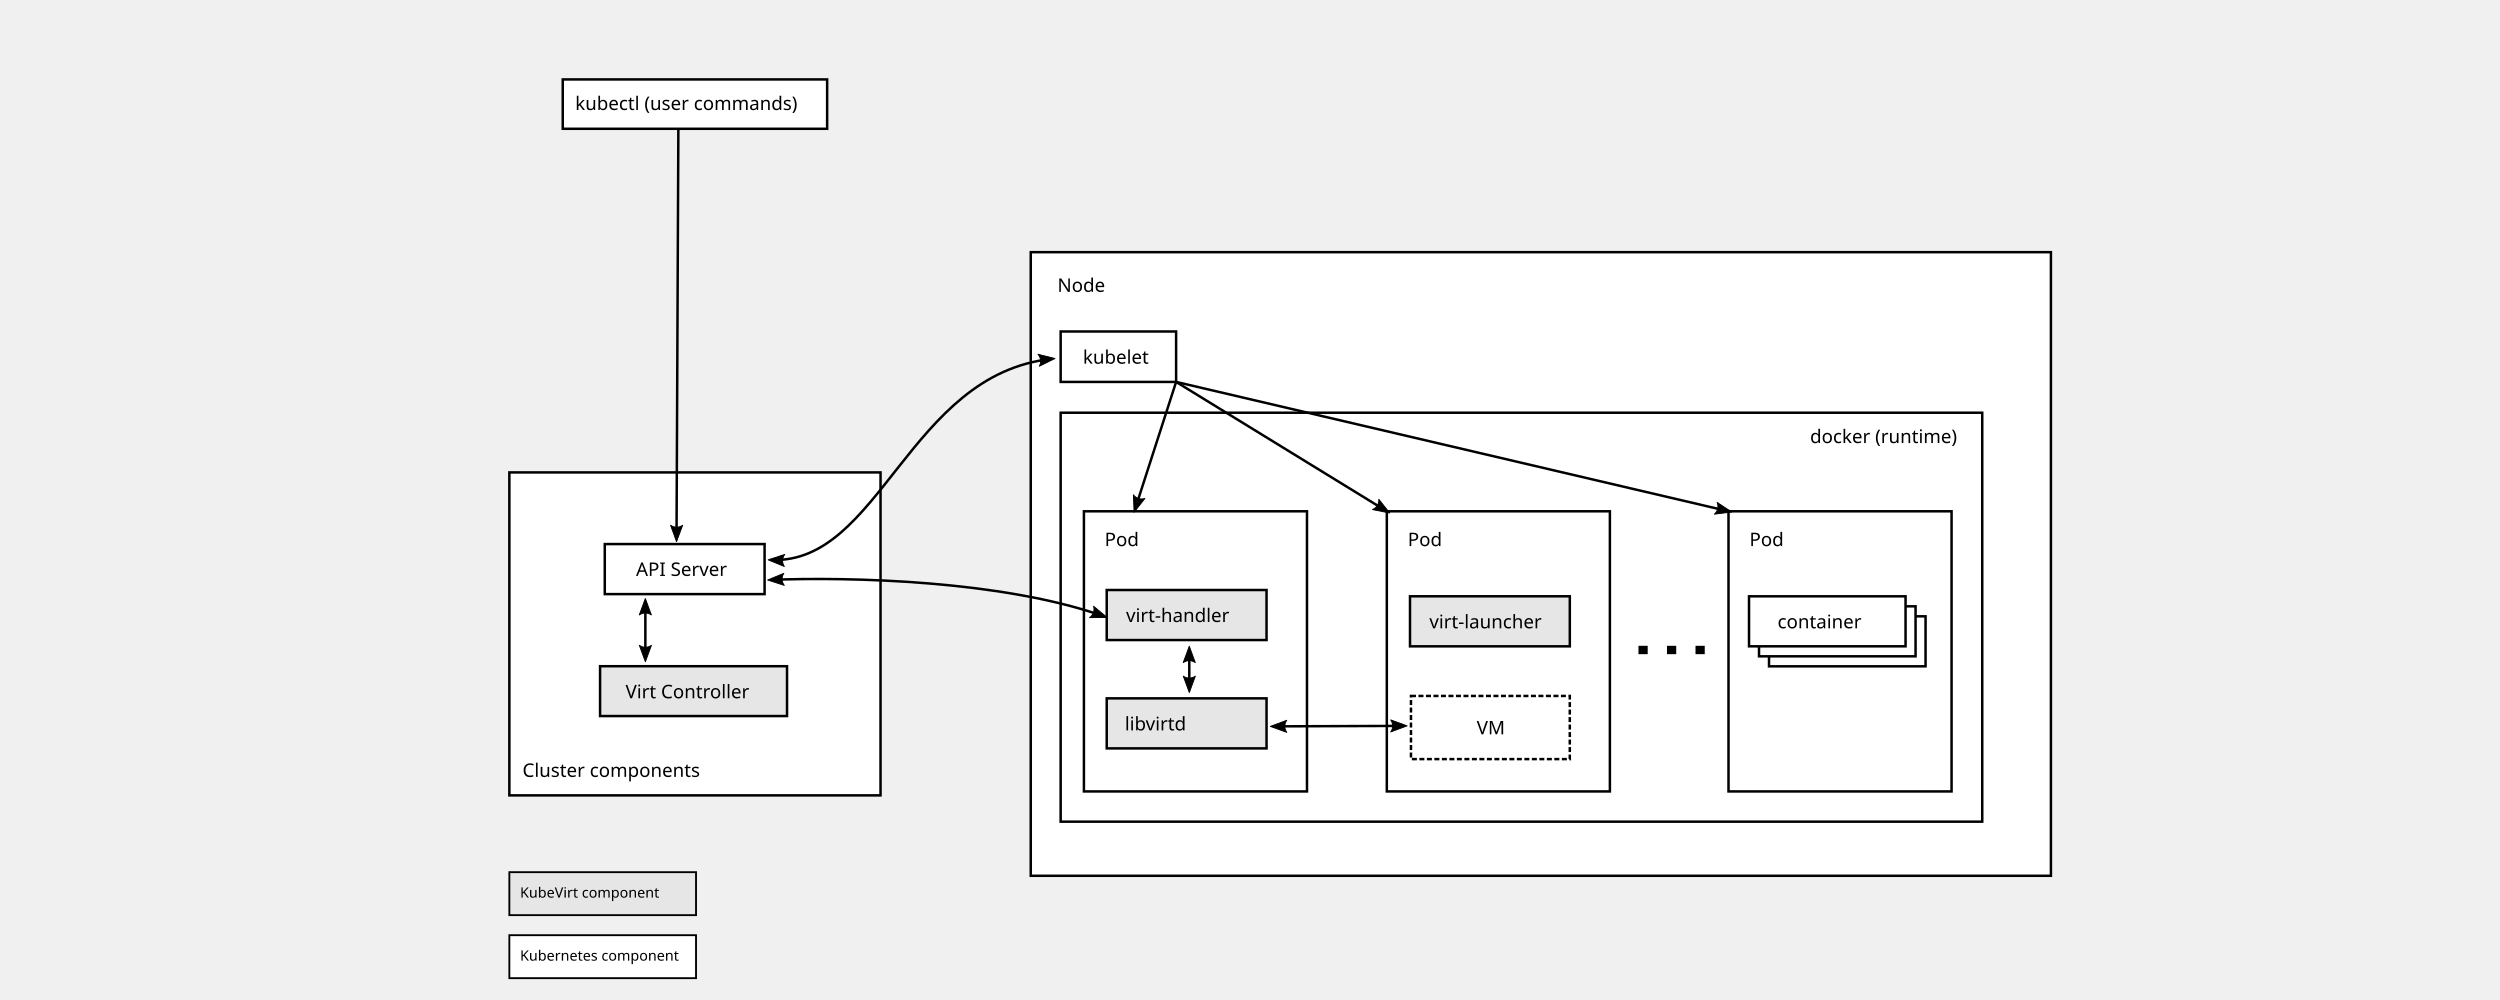
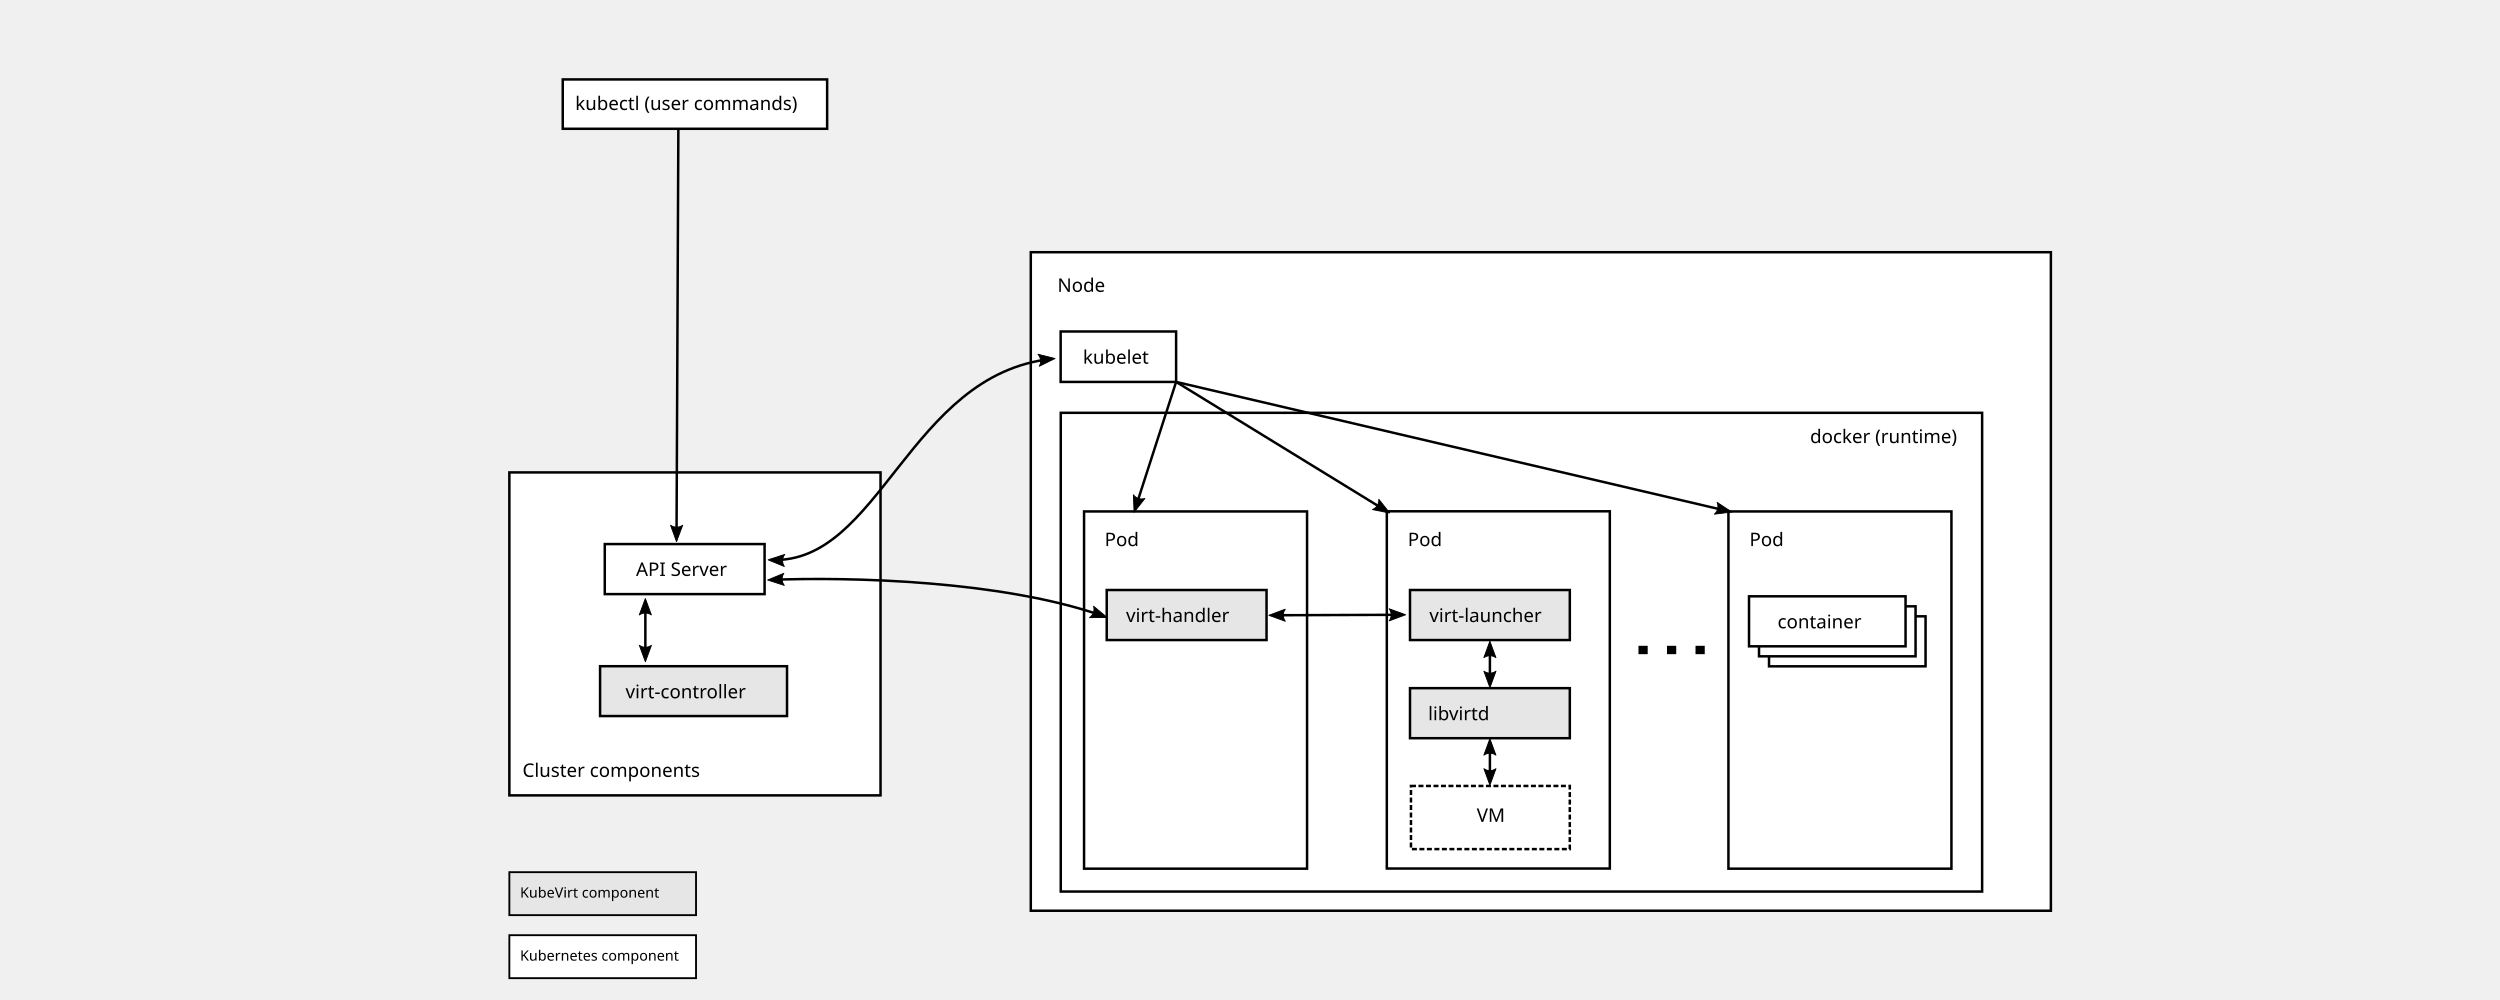
<svg xmlns="http://www.w3.org/2000/svg" width="2000" height="800" viewBox="0 0 529.167 211.667" version="1.1" id="svg8">
  <defs id="defs2">
+     <marker style="overflow:visible" id="marker2576" refX="0" refY="0" orient="auto">
+       <path transform="scale(-0.6)" d="M 8.719,4.034 -2.207,0.016 8.719,-4.002 c -1.745,2.372 -1.735,5.617 -6e-7,8.035 z" style="fill:#000000;fill-opacity:1;fill-rule:evenodd;stroke:#000000;stroke-width:0.625;stroke-linejoin:round;stroke-opacity:1" id="path2574" />
+     </marker>
+     <marker style="overflow:visible" id="marker2440" refX="0" refY="0" orient="auto">
+       <path transform="scale(0.6)" d="M 8.719,4.034 -2.207,0.016 8.719,-4.002 c -1.745,2.372 -1.735,5.617 -6e-7,8.035 z" style="fill:#000000;fill-opacity:1;fill-rule:evenodd;stroke:#000000;stroke-width:0.625;stroke-linejoin:round;stroke-opacity:1" id="path2438" />
+     </marker>
    <marker style="overflow:visible" id="marker18104" refX="0" refY="0" orient="auto">
      <path transform="scale(-0.6)" d="M 8.719,4.034 -2.207,0.016 8.719,-4.002 c -1.745,2.372 -1.735,5.617 -6e-7,8.035 z" style="fill:#000000;fill-opacity:1;fill-rule:evenodd;stroke:#000000;stroke-width:0.625;stroke-linejoin:round;stroke-opacity:1" id="path18102" />
    </marker>
    <marker orient="auto" refY="0" refX="0" id="marker15079" style="overflow:visible">
      <path id="path15077" style="fill:#000000;fill-opacity:1;fill-rule:evenodd;stroke:#000000;stroke-width:0.625;stroke-linejoin:round;stroke-opacity:1" d="M 8.719,4.034 -2.207,0.016 8.719,-4.002 c -1.745,2.372 -1.735,5.617 -6e-7,8.035 z" transform="scale(-0.6)" />
    </marker>
    <marker style="overflow:visible" id="marker14413" refX="0" refY="0" orient="auto">
      <path transform="scale(-0.6)" d="M 8.719,4.034 -2.207,0.016 8.719,-4.002 c -1.745,2.372 -1.735,5.617 -6e-7,8.035 z" style="fill:#000000;fill-opacity:1;fill-rule:evenodd;stroke:#000000;stroke-width:0.625;stroke-linejoin:round;stroke-opacity:1" id="path14411" />
    </marker>
    <marker style="overflow:visible" id="marker14403" refX="0" refY="0" orient="auto">
      <path transform="scale(0.6)" d="M 8.719,4.034 -2.207,0.016 8.719,-4.002 c -1.745,2.372 -1.735,5.617 -6e-7,8.035 z" style="fill:#000000;fill-opacity:1;fill-rule:evenodd;stroke:#000000;stroke-width:0.625;stroke-linejoin:round;stroke-opacity:1" id="path14401" />
    </marker>
    <marker orient="auto" refY="0" refX="0" id="marker11027" style="overflow:visible">
      <path id="path11025" style="fill:#000000;fill-opacity:1;fill-rule:evenodd;stroke:#000000;stroke-width:0.625;stroke-linejoin:round;stroke-opacity:1" d="M 8.719,4.034 -2.207,0.016 8.719,-4.002 c -1.745,2.372 -1.735,5.617 -6e-7,8.035 z" transform="scale(-0.6)" />
    </marker>
    <marker style="overflow:visible" id="marker11017" refX="0" refY="0" orient="auto">
      <path transform="scale(0.6)" d="M 8.719,4.034 -2.207,0.016 8.719,-4.002 c -1.745,2.372 -1.735,5.617 -6e-7,8.035 z" style="fill:#000000;fill-opacity:1;fill-rule:evenodd;stroke:#000000;stroke-width:0.625;stroke-linejoin:round;stroke-opacity:1" id="path11015" />
    </marker>
    <marker style="overflow:visible" id="marker10527" refX="0" refY="0" orient="auto">
      <path transform="scale(-0.6)" d="M 8.719,4.034 -2.207,0.016 8.719,-4.002 c -1.745,2.372 -1.735,5.617 -6e-7,8.035 z" style="fill:#000000;fill-opacity:1;fill-rule:evenodd;stroke:#000000;stroke-width:0.625;stroke-linejoin:round;stroke-opacity:1" id="path10525" />
    </marker>
    <marker style="overflow:visible" id="marker9884" refX="0" refY="0" orient="auto">
      <path transform="scale(-0.6)" d="M 8.719,4.034 -2.207,0.016 8.719,-4.002 c -1.745,2.372 -1.735,5.617 -6e-7,8.035 z" style="fill:#000000;fill-opacity:1;fill-rule:evenodd;stroke:#000000;stroke-width:0.625;stroke-linejoin:round;stroke-opacity:1" id="path9882" />
    </marker>
    <marker orient="auto" refY="0" refX="0" id="marker8654" style="overflow:visible">
      <path id="path8652" style="fill:#000000;fill-opacity:1;fill-rule:evenodd;stroke:#000000;stroke-width:0.625;stroke-linejoin:round;stroke-opacity:1" d="M 8.719,4.034 -2.207,0.016 8.719,-4.002 c -1.745,2.372 -1.735,5.617 -6e-7,8.035 z" transform="scale(-0.6)" />
    </marker>
    <marker orient="auto" refY="0" refX="0" id="marker8644" style="overflow:visible">
      <path id="path8642" style="fill:#000000;fill-opacity:1;fill-rule:evenodd;stroke:#000000;stroke-width:0.625;stroke-linejoin:round;stroke-opacity:1" d="M 8.719,4.034 -2.207,0.016 8.719,-4.002 c -1.745,2.372 -1.735,5.617 -6e-7,8.035 z" transform="scale(0.6)" />
    </marker>
    <marker style="overflow:visible" id="marker5400" refX="0" refY="0" orient="auto">
      <path transform="scale(-0.6)" d="M 8.719,4.034 -2.207,0.016 8.719,-4.002 c -1.745,2.372 -1.735,5.617 -6e-7,8.035 z" style="fill:#000000;fill-opacity:1;fill-rule:evenodd;stroke:#000000;stroke-width:0.625;stroke-linejoin:round;stroke-opacity:1" id="path5398" />
    </marker>
    <marker style="overflow:visible" id="marker5390" refX="0" refY="0" orient="auto">
      <path transform="scale(0.6)" d="M 8.719,4.034 -2.207,0.016 8.719,-4.002 c -1.745,2.372 -1.735,5.617 -6e-7,8.035 z" style="fill:#000000;fill-opacity:1;fill-rule:evenodd;stroke:#000000;stroke-width:0.625;stroke-linejoin:round;stroke-opacity:1" id="path5388" />
    </marker>
    <marker orient="auto" refY="0" refX="0" id="Arrow2Mstart" style="overflow:visible">
      <path id="path4450" style="fill:#000000;fill-opacity:1;fill-rule:evenodd;stroke:#000000;stroke-width:0.625;stroke-linejoin:round;stroke-opacity:1" d="M 8.719,4.034 -2.207,0.016 8.719,-4.002 c -1.745,2.372 -1.735,5.617 -6e-7,8.035 z" transform="scale(0.6)" />
    </marker>
    <marker orient="auto" refY="0" refX="0" id="marker5184" style="overflow:visible">
      <path id="path5182" style="fill:#000000;fill-opacity:1;fill-rule:evenodd;stroke:#000000;stroke-width:0.625;stroke-linejoin:round;stroke-opacity:1" d="M 8.719,4.034 -2.207,0.016 8.719,-4.002 c -1.745,2.372 -1.735,5.617 -6e-7,8.035 z" transform="matrix(1.1,0,0,1.1,1.1,0)" />
    </marker>
    <marker orient="auto" refY="0" refX="0" id="marker5126" style="overflow:visible">
      <path id="path5124" style="fill:#000000;fill-opacity:1;fill-rule:evenodd;stroke:#000000;stroke-width:0.625;stroke-linejoin:round;stroke-opacity:1" d="M 8.719,4.034 -2.207,0.016 8.719,-4.002 c -1.745,2.372 -1.735,5.617 -6e-7,8.035 z" transform="matrix(1.1,0,0,1.1,1.1,0)" />
    </marker>
    <marker orient="auto" refY="0" refX="0" id="Arrow2Mend" style="overflow:visible">
      <path id="path4453" style="fill:#000000;fill-opacity:1;fill-rule:evenodd;stroke:#000000;stroke-width:0.625;stroke-linejoin:round;stroke-opacity:1" d="M 8.719,4.034 -2.207,0.016 8.719,-4.002 c -1.745,2.372 -1.735,5.617 -6e-7,8.035 z" transform="scale(-0.6)" />
    </marker>
    <marker orient="auto" refY="0" refX="0" id="Arrow1Mstart" style="overflow:visible">
      <path id="path4432" d="M 0,0 5,-5 -12.5,0 5,5 Z" style="fill:#000000;fill-opacity:1;fill-rule:evenodd;stroke:#000000;stroke-width:1pt;stroke-opacity:1" transform="matrix(0.4,0,0,0.4,4,0)" />
    </marker>
    <marker orient="auto" refY="0" refX="0" id="Arrow1Sstart" style="overflow:visible">
      <path id="path4438" d="M 0,0 5,-5 -12.5,0 5,5 Z" style="fill:#000000;fill-opacity:1;fill-rule:evenodd;stroke:#000000;stroke-width:1pt;stroke-opacity:1" transform="matrix(0.2,0,0,0.2,1.2,0)" />
    </marker>
    <marker orient="auto" refY="0" refX="0" id="Arrow2Lend" style="overflow:visible">
      <path id="path4447" style="fill:#000000;fill-opacity:1;fill-rule:evenodd;stroke:#000000;stroke-width:0.625;stroke-linejoin:round;stroke-opacity:1" d="M 8.719,4.034 -2.207,0.016 8.719,-4.002 c -1.745,2.372 -1.735,5.617 -6e-7,8.035 z" transform="matrix(-1.1,0,0,-1.1,-1.1,0)" />
    </marker>
    <marker orient="auto" refY="0" refX="0" id="Arrow2Lstart" style="overflow:visible">
      <path id="path4444" style="fill:#000000;fill-opacity:1;fill-rule:evenodd;stroke:#000000;stroke-width:0.625;stroke-linejoin:round;stroke-opacity:1" d="M 8.719,4.034 -2.207,0.016 8.719,-4.002 c -1.745,2.372 -1.735,5.617 -6e-7,8.035 z" transform="matrix(1.1,0,0,1.1,1.1,0)" />
    </marker>
  </defs>
  <g id="layer1" transform="translate(0,-85.33334)">
    <rect style="color:#000000;clip-rule:nonzero;display:inline;overflow:visible;visibility:visible;opacity:1;isolation:auto;mix-blend-mode:normal;color-interpolation:sRGB;color-interpolation-filters:linearRGB;solid-color:#000000;solid-opacity:1;fill:#ffffff;fill-opacity:1;fill-rule:nonzero;stroke:#000000;stroke-width:0.529;stroke-linecap:butt;stroke-linejoin:miter;stroke-miterlimit:4;stroke-dasharray:none;stroke-dashoffset:0;stroke-opacity:1;color-rendering:auto;image-rendering:auto;shape-rendering:auto;text-rendering:auto;enable-background:accumulate" id="rect4281" width="78.567" height="68.36" x="107.813" y="185.328" />
    <rect y="200.495" x="128.01" height="10.592" width="33.827" id="rect10508" style="color:#000000;clip-rule:nonzero;display:inline;overflow:visible;visibility:visible;opacity:1;isolation:auto;mix-blend-mode:normal;color-interpolation:sRGB;color-interpolation-filters:linearRGB;solid-color:#000000;solid-opacity:1;fill:#ffffff;fill-opacity:1;fill-rule:nonzero;stroke:#000000;stroke-width:0.529;stroke-linecap:butt;stroke-linejoin:miter;stroke-miterlimit:4;stroke-dasharray:none;stroke-dashoffset:0;stroke-opacity:1;color-rendering:auto;image-rendering:auto;shape-rendering:auto;text-rendering:auto;enable-background:accumulate" />
    <text xml:space="preserve" style="font-style:normal;font-weight:normal;font-size:3.969px;line-height:6.615px;font-family:sans-serif;letter-spacing:0px;word-spacing:0px;fill:#000000;fill-opacity:1;stroke:none;stroke-width:0.265px;stroke-linecap:butt;stroke-linejoin:miter;stroke-opacity:1" x="134.628" y="207.236" id="text4275">
      <tspan id="tspan4273" x="134.628" y="207.236" style="stroke-width:0.265px">API Server</tspan>
    </text>
-     <rect y="138.71" x="218.177" height="131.999" width="215.933" id="rect15399" style="color:#000000;clip-rule:nonzero;display:inline;overflow:visible;visibility:visible;opacity:1;isolation:auto;mix-blend-mode:normal;color-interpolation:sRGB;color-interpolation-filters:linearRGB;solid-color:#000000;solid-opacity:1;fill:#ffffff;fill-opacity:1;fill-rule:nonzero;stroke:#000000;stroke-width:0.529;stroke-linecap:butt;stroke-linejoin:miter;stroke-miterlimit:4;stroke-dasharray:none;stroke-dashoffset:0;stroke-opacity:1;color-rendering:auto;image-rendering:auto;shape-rendering:auto;text-rendering:auto;enable-background:accumulate" />
-     <rect style="color:#000000;clip-rule:nonzero;display:inline;overflow:visible;visibility:visible;opacity:1;isolation:auto;mix-blend-mode:normal;color-interpolation:sRGB;color-interpolation-filters:linearRGB;solid-color:#000000;solid-opacity:1;fill:#ffffff;fill-opacity:1;fill-rule:nonzero;stroke:#000000;stroke-width:0.529;stroke-linecap:butt;stroke-linejoin:miter;stroke-miterlimit:4;stroke-dasharray:none;stroke-dashoffset:0;stroke-opacity:1;color-rendering:auto;image-rendering:auto;shape-rendering:auto;text-rendering:auto;enable-background:accumulate" id="rect10176" width="195.066" height="86.561" x="224.507" y="172.692" />
-     <rect style="color:#000000;clip-rule:nonzero;display:inline;overflow:visible;visibility:visible;opacity:1;isolation:auto;mix-blend-mode:normal;color-interpolation:sRGB;color-interpolation-filters:linearRGB;solid-color:#000000;solid-opacity:1;fill:#ffffff;fill-opacity:1;fill-rule:nonzero;stroke:#000000;stroke-width:0.529;stroke-linecap:butt;stroke-linejoin:miter;stroke-miterlimit:4;stroke-dasharray:none;stroke-dashoffset:0;stroke-opacity:1;color-rendering:auto;image-rendering:auto;shape-rendering:auto;text-rendering:auto;enable-background:accumulate" id="rect4406" width="47.217" height="59.295" x="293.543" y="193.557" />
-     <rect style="color:#000000;clip-rule:nonzero;display:inline;overflow:visible;visibility:visible;opacity:1;isolation:auto;mix-blend-mode:normal;color-interpolation:sRGB;color-interpolation-filters:linearRGB;solid-color:#000000;solid-opacity:1;fill:#ffffff;fill-opacity:1;fill-rule:nonzero;stroke:#000000;stroke-width:0.529;stroke-linecap:butt;stroke-linejoin:miter;stroke-miterlimit:4;stroke-dasharray:1.058, 0.529;stroke-dashoffset:0;stroke-opacity:1;color-rendering:auto;image-rendering:auto;shape-rendering:auto;text-rendering:auto;enable-background:accumulate" id="rect4373" width="33.618" height="13.366" x="298.656" y="232.644" />
-     <text xml:space="preserve" style="font-style:normal;font-weight:normal;font-size:3.969px;line-height:6.615px;font-family:sans-serif;letter-spacing:0px;word-spacing:0px;fill:#000000;fill-opacity:1;stroke:none;stroke-width:0.265px;stroke-linecap:butt;stroke-linejoin:miter;stroke-opacity:1;" x="312.575" y="240.773" id="text4355">
-       <tspan id="tspan4353" x="312.575" y="240.773" style="fill:#000000;stroke-width:0.265px;">VM</tspan>
+     <rect y="138.717" x="218.184" height="139.39" width="215.919" id="rect15399" style="color:#000000;clip-rule:nonzero;display:inline;overflow:visible;visibility:visible;opacity:1;isolation:auto;mix-blend-mode:normal;color-interpolation:sRGB;color-interpolation-filters:linearRGB;solid-color:#000000;solid-opacity:1;fill:#ffffff;fill-opacity:1;fill-rule:nonzero;stroke:#000000;stroke-width:0.529;stroke-linecap:butt;stroke-linejoin:miter;stroke-miterlimit:4;stroke-dasharray:none;stroke-dashoffset:0;stroke-opacity:1;color-rendering:auto;image-rendering:auto;shape-rendering:auto;text-rendering:auto;enable-background:accumulate" />
+     <rect style="color:#000000;clip-rule:nonzero;display:inline;overflow:visible;visibility:visible;opacity:1;isolation:auto;mix-blend-mode:normal;color-interpolation:sRGB;color-interpolation-filters:linearRGB;solid-color:#000000;solid-opacity:1;fill:#ffffff;fill-opacity:1;fill-rule:nonzero;stroke:#000000;stroke-width:0.529;stroke-linecap:butt;stroke-linejoin:miter;stroke-miterlimit:4;stroke-dasharray:none;stroke-dashoffset:0;stroke-opacity:1;color-rendering:auto;image-rendering:auto;shape-rendering:auto;text-rendering:auto;enable-background:accumulate" id="rect10176" width="195.023" height="101.33" x="224.528" y="172.714" />
+     <rect style="color:#000000;clip-rule:nonzero;display:inline;overflow:visible;visibility:visible;opacity:1;isolation:auto;mix-blend-mode:normal;color-interpolation:sRGB;color-interpolation-filters:linearRGB;solid-color:#000000;solid-opacity:1;fill:#ffffff;fill-opacity:1;fill-rule:nonzero;stroke:#000000;stroke-width:0.529;stroke-linecap:butt;stroke-linejoin:miter;stroke-miterlimit:4;stroke-dasharray:none;stroke-dashoffset:0;stroke-opacity:1;color-rendering:auto;image-rendering:auto;shape-rendering:auto;text-rendering:auto;enable-background:accumulate" id="rect4406" width="47.201" height="75.616" x="293.543" y="193.557" />
+     <rect style="color:#000000;clip-rule:nonzero;display:inline;overflow:visible;visibility:visible;opacity:1;isolation:auto;mix-blend-mode:normal;color-interpolation:sRGB;color-interpolation-filters:linearRGB;solid-color:#000000;solid-opacity:1;fill:#ffffff;fill-opacity:1;fill-rule:nonzero;stroke:#000000;stroke-width:0.529;stroke-linecap:butt;stroke-linejoin:miter;stroke-miterlimit:4;stroke-dasharray:1.058, 0.529;stroke-dashoffset:0;stroke-opacity:1;color-rendering:auto;image-rendering:auto;shape-rendering:auto;text-rendering:auto;enable-background:accumulate" id="rect4373" width="33.618" height="13.366" x="298.656" y="251.693" />
+     <text xml:space="preserve" style="font-style:normal;font-weight:normal;font-size:3.969px;line-height:6.615px;font-family:sans-serif;letter-spacing:0px;word-spacing:0px;fill:#000000;fill-opacity:1;stroke:none;stroke-width:0.265px;stroke-linecap:butt;stroke-linejoin:miter;stroke-opacity:1" x="312.575" y="259.294" id="text4355">
+       <tspan id="tspan4353" x="312.575" y="259.294" style="fill:#000000;stroke-width:0.265px">VM</tspan>
    </text>
-     <rect y="193.557" x="229.429" height="59.295" width="47.217" id="rect4359" style="color:#000000;clip-rule:nonzero;display:inline;overflow:visible;visibility:visible;opacity:1;isolation:auto;mix-blend-mode:normal;color-interpolation:sRGB;color-interpolation-filters:linearRGB;solid-color:#000000;solid-opacity:1;fill:#ffffff;fill-opacity:1;fill-rule:nonzero;stroke:#000000;stroke-width:0.529;stroke-linecap:butt;stroke-linejoin:miter;stroke-miterlimit:4;stroke-dasharray:none;stroke-dashoffset:0;stroke-opacity:1;color-rendering:auto;image-rendering:auto;shape-rendering:auto;text-rendering:auto;enable-background:accumulate" />
+     <rect y="193.588" x="229.459" height="75.616" width="47.201" id="rect4359" style="color:#000000;clip-rule:nonzero;display:inline;overflow:visible;visibility:visible;opacity:1;isolation:auto;mix-blend-mode:normal;color-interpolation:sRGB;color-interpolation-filters:linearRGB;solid-color:#000000;solid-opacity:1;fill:#ffffff;fill-opacity:1;fill-rule:nonzero;stroke:#000000;stroke-width:0.529;stroke-linecap:butt;stroke-linejoin:miter;stroke-miterlimit:4;stroke-dasharray:none;stroke-dashoffset:0;stroke-opacity:1;color-rendering:auto;image-rendering:auto;shape-rendering:auto;text-rendering:auto;enable-background:accumulate" />
    <rect style="color:#000000;clip-rule:nonzero;display:inline;overflow:visible;visibility:visible;opacity:1;isolation:auto;mix-blend-mode:normal;color-interpolation:sRGB;color-interpolation-filters:linearRGB;solid-color:#000000;solid-opacity:1;fill:#e6e6e6;fill-opacity:1;fill-rule:nonzero;stroke:#000000;stroke-width:0.529;stroke-linecap:butt;stroke-linejoin:miter;stroke-miterlimit:4;stroke-dasharray:none;stroke-dashoffset:0;stroke-opacity:1;color-rendering:auto;image-rendering:auto;shape-rendering:auto;text-rendering:auto;enable-background:accumulate" id="rect4369" width="33.827" height="10.592" x="234.257" y="210.218" />
-     <rect y="233.152" x="234.257" height="10.592" width="33.827" id="rect4371" style="color:#000000;clip-rule:nonzero;display:inline;overflow:visible;visibility:visible;opacity:1;isolation:auto;mix-blend-mode:normal;color-interpolation:sRGB;color-interpolation-filters:linearRGB;solid-color:#000000;solid-opacity:1;fill:#e6e6e6;fill-opacity:1;fill-rule:nonzero;stroke:#000000;stroke-width:0.529;stroke-linecap:butt;stroke-linejoin:miter;stroke-miterlimit:4;stroke-dasharray:none;stroke-dashoffset:0;stroke-opacity:1;color-rendering:auto;image-rendering:auto;shape-rendering:auto;text-rendering:auto;enable-background:accumulate" />
-     <rect y="211.549" x="298.45" height="10.592" width="33.827" id="rect4385" style="color:#000000;clip-rule:nonzero;display:inline;overflow:visible;visibility:visible;opacity:1;isolation:auto;mix-blend-mode:normal;color-interpolation:sRGB;color-interpolation-filters:linearRGB;solid-color:#000000;solid-opacity:1;fill:#e6e6e6;fill-opacity:1;fill-rule:nonzero;stroke:#000000;stroke-width:0.529;stroke-linecap:butt;stroke-linejoin:miter;stroke-miterlimit:4;stroke-dasharray:none;stroke-dashoffset:0;stroke-opacity:1;color-rendering:auto;image-rendering:auto;shape-rendering:auto;text-rendering:auto;enable-background:accumulate" />
    <rect style="color:#000000;clip-rule:nonzero;display:inline;overflow:visible;visibility:visible;opacity:1;isolation:auto;mix-blend-mode:normal;color-interpolation:sRGB;color-interpolation-filters:linearRGB;solid-color:#000000;solid-opacity:1;fill:#e6e6e6;fill-opacity:1;fill-rule:nonzero;stroke:#000000;stroke-width:0.529;stroke-linecap:butt;stroke-linejoin:miter;stroke-miterlimit:4;stroke-dasharray:none;stroke-dashoffset:0;stroke-opacity:1;color-rendering:auto;image-rendering:auto;shape-rendering:auto;text-rendering:auto;enable-background:accumulate" id="rect10515" width="39.572" height="10.55" x="127.015" y="226.348" />
    <text xml:space="preserve" style="font-style:normal;font-weight:normal;font-size:3.969px;line-height:6.615px;font-family:sans-serif;letter-spacing:0px;word-spacing:0px;fill:#000000;fill-opacity:1;stroke:none;stroke-width:0.265px;stroke-linecap:butt;stroke-linejoin:miter;stroke-opacity:1" x="132.408" y="233.131" id="text4279">
-       <tspan id="tspan4277" x="132.408" y="233.131" style="stroke-width:0.265px">Virt Controller</tspan>
+       <tspan id="tspan4277" x="132.408" y="233.131" style="stroke-width:0.265px">virt-controller</tspan>
    </text>
    <text xml:space="preserve" style="font-style:normal;font-weight:normal;font-size:3.969px;line-height:6.615px;font-family:sans-serif;letter-spacing:0px;word-spacing:0px;fill:#000000;fill-opacity:1;stroke:none;stroke-width:0.265px;stroke-linecap:butt;stroke-linejoin:miter;stroke-opacity:1" x="383.133" y="179.113" id="text4317">
      <tspan id="tspan4315" x="383.133" y="179.113" style="stroke-width:0.265px">docker (runtime)</tspan>
    </text>
    <rect style="color:#000000;clip-rule:nonzero;display:inline;overflow:visible;visibility:visible;opacity:1;isolation:auto;mix-blend-mode:normal;color-interpolation:sRGB;color-interpolation-filters:linearRGB;solid-color:#000000;solid-opacity:1;fill:#ffffff;fill-opacity:1;fill-rule:nonzero;stroke:#000000;stroke-width:0.529;stroke-linecap:butt;stroke-linejoin:miter;stroke-miterlimit:4;stroke-dasharray:none;stroke-dashoffset:0;stroke-opacity:1;color-rendering:auto;image-rendering:auto;shape-rendering:auto;text-rendering:auto;enable-background:accumulate" id="rect4357" width="24.437" height="10.676" x="224.506" y="155.499" />
    <text xml:space="preserve" style="font-style:normal;font-weight:normal;font-size:3.969px;line-height:6.615px;font-family:sans-serif;letter-spacing:0px;word-spacing:0px;fill:#000000;fill-opacity:1;stroke:none;stroke-width:0.529;stroke-linecap:butt;stroke-linejoin:miter;stroke-miterlimit:4;stroke-dasharray:none;stroke-opacity:1;" x="229.213" y="162.316" id="text4285">
      <tspan id="tspan4283" x="229.213" y="162.316" style="fill:#000000;stroke-width:0.529;stroke-miterlimit:4;stroke-dasharray:none;">kubelet</tspan>
    </text>
    <text xml:space="preserve" style="font-style:normal;font-weight:normal;font-size:3.969px;line-height:6.615px;font-family:sans-serif;letter-spacing:0px;word-spacing:0px;fill:#000000;fill-opacity:1;stroke:none;stroke-width:0.265px;stroke-linecap:butt;stroke-linejoin:miter;stroke-opacity:1" x="233.817" y="200.922" id="text4289">
      <tspan id="tspan4287" x="233.817" y="200.922" style="stroke-width:0.265px">Pod</tspan>
    </text>
-     <rect y="193.557" x="365.866" height="59.295" width="47.217" id="rect10481" style="color:#000000;clip-rule:nonzero;display:inline;overflow:visible;visibility:visible;opacity:1;isolation:auto;mix-blend-mode:normal;color-interpolation:sRGB;color-interpolation-filters:linearRGB;solid-color:#000000;solid-opacity:1;fill:#ffffff;fill-opacity:1;fill-rule:nonzero;stroke:#000000;stroke-width:0.529;stroke-linecap:butt;stroke-linejoin:miter;stroke-miterlimit:4;stroke-dasharray:none;stroke-dashoffset:0;stroke-opacity:1;color-rendering:auto;image-rendering:auto;shape-rendering:auto;text-rendering:auto;enable-background:accumulate" />
+     <rect y="193.588" x="365.851" height="75.616" width="47.201" id="rect10481" style="color:#000000;clip-rule:nonzero;display:inline;overflow:visible;visibility:visible;opacity:1;isolation:auto;mix-blend-mode:normal;color-interpolation:sRGB;color-interpolation-filters:linearRGB;solid-color:#000000;solid-opacity:1;fill:#ffffff;fill-opacity:1;fill-rule:nonzero;stroke:#000000;stroke-width:0.529;stroke-linecap:butt;stroke-linejoin:miter;stroke-miterlimit:4;stroke-dasharray:none;stroke-dashoffset:0;stroke-opacity:1;color-rendering:auto;image-rendering:auto;shape-rendering:auto;text-rendering:auto;enable-background:accumulate" />
    <rect style="color:#000000;clip-rule:nonzero;display:inline;overflow:visible;visibility:visible;opacity:1;isolation:auto;mix-blend-mode:normal;color-interpolation:sRGB;color-interpolation-filters:linearRGB;solid-color:#000000;solid-opacity:1;fill:#ffffff;fill-opacity:1;fill-rule:nonzero;stroke:#000000;stroke-width:0.529;stroke-linecap:butt;stroke-linejoin:miter;stroke-miterlimit:4;stroke-dasharray:none;stroke-dashoffset:0;stroke-opacity:1;color-rendering:auto;image-rendering:auto;shape-rendering:auto;text-rendering:auto;enable-background:accumulate" id="rect10502" width="33.135" height="10.584" x="374.442" y="215.787" />
    <rect y="213.67" x="372.325" height="10.584" width="33.135" id="rect10492" style="color:#000000;clip-rule:nonzero;display:inline;overflow:visible;visibility:visible;opacity:1;isolation:auto;mix-blend-mode:normal;color-interpolation:sRGB;color-interpolation-filters:linearRGB;solid-color:#000000;solid-opacity:1;fill:#ffffff;fill-opacity:1;fill-rule:nonzero;stroke:#000000;stroke-width:0.529;stroke-linecap:butt;stroke-linejoin:miter;stroke-miterlimit:4;stroke-dasharray:none;stroke-dashoffset:0;stroke-opacity:1;color-rendering:auto;image-rendering:auto;shape-rendering:auto;text-rendering:auto;enable-background:accumulate" />
    <rect style="color:#000000;clip-rule:nonzero;display:inline;overflow:visible;visibility:visible;opacity:1;isolation:auto;mix-blend-mode:normal;color-interpolation:sRGB;color-interpolation-filters:linearRGB;solid-color:#000000;solid-opacity:1;fill:#ffffff;fill-opacity:1;fill-rule:nonzero;stroke:#000000;stroke-width:0.529;stroke-linecap:butt;stroke-linejoin:miter;stroke-miterlimit:4;stroke-dasharray:none;stroke-dashoffset:0;stroke-opacity:1;color-rendering:auto;image-rendering:auto;shape-rendering:auto;text-rendering:auto;enable-background:accumulate" id="rect4365" width="33.135" height="10.584" x="370.208" y="211.553" />
    <text xml:space="preserve" style="font-style:normal;font-weight:normal;font-size:3.969px;line-height:6.615px;font-family:sans-serif;letter-spacing:0px;word-spacing:0px;fill:#000000;fill-opacity:1;stroke:none;stroke-width:0.265px;stroke-linecap:butt;stroke-linejoin:miter;stroke-opacity:1" x="376.246" y="218.325" id="text4313">
      <tspan id="tspan4311" x="376.246" y="218.325" style="stroke-width:0.265px">container</tspan>
    </text>
    <text xml:space="preserve" style="font-style:normal;font-weight:normal;font-size:3.969px;line-height:6.615px;font-family:sans-serif;letter-spacing:0px;word-spacing:0px;fill:#000000;fill-opacity:1;stroke:none;stroke-width:0.265px;stroke-linecap:butt;stroke-linejoin:miter;stroke-opacity:1" x="238.344" y="216.988" id="text4297">
      <tspan id="tspan4295" x="238.344" y="216.988" style="stroke-width:0.265px">virt-handler</tspan>
    </text>
-     <text xml:space="preserve" style="font-style:normal;font-weight:normal;font-size:3.969px;line-height:6.615px;font-family:sans-serif;letter-spacing:0px;word-spacing:0px;fill:#000000;fill-opacity:1;stroke:none;stroke-width:0.265px;stroke-linecap:butt;stroke-linejoin:miter;stroke-opacity:1" x="238.088" y="239.933" id="text4293">
-       <tspan id="tspan4291" x="238.088" y="239.933" style="stroke-width:0.265px">libvirtd</tspan>
+     <rect y="230.993" x="298.45" height="10.592" width="33.827" id="rect4371" style="color:#000000;clip-rule:nonzero;display:inline;overflow:visible;visibility:visible;opacity:1;isolation:auto;mix-blend-mode:normal;color-interpolation:sRGB;color-interpolation-filters:linearRGB;solid-color:#000000;solid-opacity:1;fill:#e6e6e6;fill-opacity:1;fill-rule:nonzero;stroke:#000000;stroke-width:0.529;stroke-linecap:butt;stroke-linejoin:miter;stroke-miterlimit:4;stroke-dasharray:none;stroke-dashoffset:0;stroke-opacity:1;color-rendering:auto;image-rendering:auto;shape-rendering:auto;text-rendering:auto;enable-background:accumulate" />
+     <text xml:space="preserve" style="font-style:normal;font-weight:normal;font-size:3.969px;line-height:6.615px;font-family:sans-serif;letter-spacing:0px;word-spacing:0px;fill:#000000;fill-opacity:1;stroke:none;stroke-width:0.265px;stroke-linecap:butt;stroke-linejoin:miter;stroke-opacity:1" x="302.281" y="237.774" id="text4293">
+       <tspan id="tspan4291" x="302.281" y="237.774" style="stroke-width:0.265px">libvirtd</tspan>
    </text>
-     <text xml:space="preserve" style="font-style:normal;font-weight:normal;font-size:3.969px;line-height:6.615px;font-family:sans-serif;letter-spacing:0px;word-spacing:0px;fill:#000000;fill-opacity:1;stroke:none;stroke-width:0.265px;stroke-linecap:butt;stroke-linejoin:miter;stroke-opacity:1" x="302.548" y="218.325" id="text4305">
-       <tspan id="tspan4303" x="302.548" y="218.325" style="stroke-width:0.265px">virt-launcher</tspan>
+     <rect y="210.218" x="298.45" height="10.592" width="33.827" id="rect4385" style="color:#000000;clip-rule:nonzero;display:inline;overflow:visible;visibility:visible;opacity:1;isolation:auto;mix-blend-mode:normal;color-interpolation:sRGB;color-interpolation-filters:linearRGB;solid-color:#000000;solid-opacity:1;fill:#e6e6e6;fill-opacity:1;fill-rule:nonzero;stroke:#000000;stroke-width:0.529;stroke-linecap:butt;stroke-linejoin:miter;stroke-miterlimit:4;stroke-dasharray:none;stroke-dashoffset:0;stroke-opacity:1;color-rendering:auto;image-rendering:auto;shape-rendering:auto;text-rendering:auto;enable-background:accumulate" />
+     <text xml:space="preserve" style="font-style:normal;font-weight:normal;font-size:3.969px;line-height:6.615px;font-family:sans-serif;letter-spacing:0px;word-spacing:0px;fill:#000000;fill-opacity:1;stroke:none;stroke-width:0.265px;stroke-linecap:butt;stroke-linejoin:miter;stroke-opacity:1" x="302.548" y="216.994" id="text4305">
+       <tspan id="tspan4303" x="302.548" y="216.994" style="stroke-width:0.265px">virt-launcher</tspan>
    </text>
    <text id="text4404" y="200.922" x="297.983" style="font-style:normal;font-weight:normal;font-size:3.969px;line-height:6.615px;font-family:sans-serif;letter-spacing:0px;word-spacing:0px;fill:#000000;fill-opacity:1;stroke:none;stroke-width:0.265px;stroke-linecap:butt;stroke-linejoin:miter;stroke-opacity:1" xml:space="preserve">
      <tspan style="stroke-width:0.265px" y="200.922" x="297.983" id="tspan4402">Pod</tspan>
    </text>
-     <path style="fill:none;fill-rule:evenodd;stroke:#000000;stroke-width:0.529;stroke-linecap:butt;stroke-linejoin:miter;stroke-miterlimit:4;stroke-dasharray:none;stroke-opacity:1;marker-start:url(#Arrow2Mstart);marker-end:url(#Arrow2Mend)" d="m 251.733,222.818 v 8.398" id="path4424" />
-     <path id="path5386" d="m 297.135,238.98 -27.538,0.098" style="fill:none;fill-rule:evenodd;stroke:#000000;stroke-width:0.529;stroke-linecap:butt;stroke-linejoin:miter;stroke-miterlimit:4;stroke-dasharray:none;stroke-opacity:1;marker-start:url(#marker5390);marker-end:url(#marker5400)" />
+     <path style="fill:none;fill-rule:evenodd;stroke:#000000;stroke-width:0.529;stroke-linecap:butt;stroke-linejoin:miter;stroke-miterlimit:4;stroke-dasharray:none;stroke-opacity:1;marker-start:url(#Arrow2Mstart);marker-end:url(#Arrow2Mend)" d="m 315.364,221.771 v 8.398" id="path4424" />
+     <path id="path5386" d="m 296.819,215.465 -27.538,0.098" style="fill:none;fill-rule:evenodd;stroke:#000000;stroke-width:0.529;stroke-linecap:butt;stroke-linejoin:miter;stroke-miterlimit:4;stroke-dasharray:none;stroke-opacity:1;marker-start:url(#marker5390);marker-end:url(#marker5400)" />
    <path style="fill:none;fill-rule:evenodd;stroke:#000000;stroke-width:0.529;stroke-linecap:butt;stroke-linejoin:miter;stroke-miterlimit:4;stroke-dasharray:none;stroke-opacity:1;marker-end:url(#marker8654)" d="m 248.943,166.174 -8.682,26.913" id="path8640" />
    <path id="path9880" d="m 248.943,166.174 44.6,27.382" style="fill:none;fill-rule:evenodd;stroke:#000000;stroke-width:0.529;stroke-linecap:butt;stroke-linejoin:miter;stroke-miterlimit:4;stroke-dasharray:none;stroke-opacity:1;marker-end:url(#marker9884)" />
    <text xml:space="preserve" style="font-style:normal;font-weight:normal;font-size:3.969px;line-height:6.615px;font-family:sans-serif;letter-spacing:0px;word-spacing:0px;fill:#000000;fill-opacity:1;stroke:none;stroke-width:0.265px;stroke-linecap:butt;stroke-linejoin:miter;stroke-opacity:1" x="370.306" y="200.922" id="text10479">
      <tspan id="tspan10477" x="370.306" y="200.922" style="stroke-width:0.265px">Pod</tspan>
    </text>
    <path id="path10523" d="m 222.601,161.296 c -30.253,3.276 -36.293,43.427 -59.306,42.558" style="fill:none;fill-rule:evenodd;stroke:#000000;stroke-width:0.529;stroke-linecap:butt;stroke-linejoin:miter;stroke-miterlimit:4;stroke-dasharray:none;stroke-opacity:1;marker-start:url(#marker8644);marker-end:url(#marker10527)" />
    <path style="fill:none;fill-rule:evenodd;stroke:#000000;stroke-width:0.529;stroke-linecap:butt;stroke-linejoin:miter;stroke-miterlimit:4;stroke-dasharray:none;stroke-opacity:1;marker-start:url(#marker11017);marker-end:url(#marker11027)" d="m 233.659,215.789 c -21.515,-7.639 -54.013,-8.364 -70.467,-7.721" id="path11013" />
    <path id="path14399" d="m 136.601,212.731 v 11.966" style="fill:none;fill-rule:evenodd;stroke:#000000;stroke-width:0.529;stroke-linecap:butt;stroke-linejoin:miter;stroke-miterlimit:4;stroke-dasharray:none;stroke-opacity:1;marker-start:url(#marker14403);marker-end:url(#marker14413)" />
    <path style="fill:none;fill-rule:evenodd;stroke:#000000;stroke-width:0.529;stroke-linecap:butt;stroke-linejoin:miter;stroke-miterlimit:4;stroke-dasharray:none;stroke-opacity:1;marker-end:url(#marker15079)" d="m 248.943,166.174 116.923,27.382" id="path15075" />
    <g aria-label="..." style="font-style:normal;font-weight:normal;font-size:18.964px;line-height:31.607px;font-family:sans-serif;letter-spacing:0px;word-spacing:0px;fill:#000000;fill-opacity:1;stroke:none;stroke-width:1.264px;stroke-linecap:butt;stroke-linejoin:miter;stroke-opacity:1" id="text15397" transform="matrix(1,0,0,0.7528689,102.0651,91.30924)">
      <path d="m 244.744,173.628 h 1.954 v 2.352 h -1.954 z" style="stroke-width:1.264px" id="path17865" />
      <path d="m 250.781,173.628 h 1.954 v 2.352 h -1.954 z" style="stroke-width:1.264px" id="path17867" />
      <path d="m 256.819,173.628 h 1.954 v 2.352 h -1.954 z" style="stroke-width:1.264px" id="path17869" />
    </g>
    <text id="text15403" y="147.108" x="223.83" style="font-style:normal;font-weight:normal;font-size:3.969px;line-height:6.615px;font-family:sans-serif;letter-spacing:0px;word-spacing:0px;fill:#000000;fill-opacity:1;stroke:none;stroke-width:0.265px;stroke-linecap:butt;stroke-linejoin:miter;stroke-opacity:1" xml:space="preserve">
      <tspan style="stroke-width:0.265px" y="147.108" x="223.83" id="tspan15401">Node</tspan>
    </text>
    <rect style="color:#000000;clip-rule:nonzero;display:inline;overflow:visible;visibility:visible;opacity:1;isolation:auto;mix-blend-mode:normal;color-interpolation:sRGB;color-interpolation-filters:linearRGB;solid-color:#000000;solid-opacity:1;fill:#ffffff;fill-opacity:1;fill-rule:nonzero;stroke:#000000;stroke-width:0.529;stroke-linecap:butt;stroke-linejoin:miter;stroke-miterlimit:4;stroke-dasharray:none;stroke-dashoffset:0;stroke-opacity:1;color-rendering:auto;image-rendering:auto;shape-rendering:auto;text-rendering:auto;enable-background:accumulate" id="rect15762" width="55.963" height="10.446" x="119.115" y="102.147" />
    <text xml:space="preserve" style="font-style:normal;font-weight:normal;font-size:3.969px;line-height:6.615px;font-family:sans-serif;letter-spacing:0px;word-spacing:0px;fill:#000000;fill-opacity:1;stroke:none;stroke-width:0.265px;stroke-linecap:butt;stroke-linejoin:miter;stroke-opacity:1;" x="121.745" y="108.615" id="text4269">
      <tspan id="tspan4267" x="121.745" y="108.615" style="fill:#000000;stroke-width:0.265px;">kubectl (user commands)</tspan>
    </text>
    <text xml:space="preserve" style="font-style:normal;font-weight:normal;font-size:3.969px;line-height:6.615px;font-family:sans-serif;letter-spacing:0px;word-spacing:0px;fill:#000000;fill-opacity:1;stroke:none;stroke-width:0.265px;stroke-linecap:butt;stroke-linejoin:miter;stroke-opacity:1" x="110.599" y="249.777" id="text15771">
      <tspan x="110.599" y="249.777" style="stroke-width:0.265px" id="tspan15773">Cluster components</tspan>
    </text>
    <path id="path18100" d="m 143.584,112.773 -0.387,86.506" style="fill:none;fill-rule:evenodd;stroke:#000000;stroke-width:0.529;stroke-linecap:butt;stroke-linejoin:miter;stroke-miterlimit:4;stroke-dasharray:none;stroke-opacity:1;marker-end:url(#marker18104)" />
    <g id="g4515" transform="translate(-3.861382,0.6944752)">
      <rect style="color:#000000;clip-rule:nonzero;display:inline;overflow:visible;visibility:visible;opacity:1;isolation:auto;mix-blend-mode:normal;color-interpolation:sRGB;color-interpolation-filters:linearRGB;solid-color:#000000;solid-opacity:1;fill:#e6e6e6;fill-opacity:1;fill-rule:nonzero;stroke:#000000;stroke-width:0.397;stroke-linecap:butt;stroke-linejoin:miter;stroke-miterlimit:4;stroke-dasharray:none;stroke-dashoffset:0;stroke-opacity:1;color-rendering:auto;image-rendering:auto;shape-rendering:auto;text-rendering:auto;enable-background:accumulate" id="rect4497" width="39.512" height="9.096" x="111.675" y="269.25" />
      <rect y="282.589" x="111.675" height="9.096" width="39.512" id="rect4499" style="color:#000000;clip-rule:nonzero;display:inline;overflow:visible;visibility:visible;opacity:1;isolation:auto;mix-blend-mode:normal;color-interpolation:sRGB;color-interpolation-filters:linearRGB;solid-color:#000000;solid-opacity:1;fill:#ffffff;fill-opacity:1;fill-rule:nonzero;stroke:#000000;stroke-width:0.397;stroke-linecap:butt;stroke-linejoin:miter;stroke-miterlimit:4;stroke-dasharray:none;stroke-dashoffset:0;stroke-opacity:1;color-rendering:auto;image-rendering:auto;shape-rendering:auto;text-rendering:auto;enable-background:accumulate" />
      <text id="text4503" y="274.635" x="113.937" style="font-style:normal;font-weight:normal;font-size:3.036px;line-height:5.06px;font-family:sans-serif;letter-spacing:0px;word-spacing:0px;fill:#000000;fill-opacity:1;stroke:none;stroke-width:0.202px;stroke-linecap:butt;stroke-linejoin:miter;stroke-opacity:1" xml:space="preserve">
        <tspan style="stroke-width:0.202px" y="274.635" x="113.937" id="tspan4501">KubeVirt component</tspan>
      </text>
      <text id="text4507" y="287.975" x="113.937" style="font-style:normal;font-weight:normal;font-size:3.036px;line-height:5.06px;font-family:sans-serif;letter-spacing:0px;word-spacing:0px;fill:#000000;fill-opacity:1;stroke:none;stroke-width:0.202px;stroke-linecap:butt;stroke-linejoin:miter;stroke-opacity:1" xml:space="preserve">
        <tspan style="stroke-width:0.202px" y="287.975" x="113.937" id="tspan4505">Kubernetes component</tspan>
      </text>
    </g>
+     <path id="path2436" d="m 315.364,242.409 v 8.398" style="fill:none;fill-rule:evenodd;stroke:#000000;stroke-width:0.529;stroke-linecap:butt;stroke-linejoin:miter;stroke-miterlimit:4;stroke-dasharray:none;stroke-opacity:1;marker-start:url(#marker2440);marker-end:url(#marker2576)" />
  </g>
</svg>
